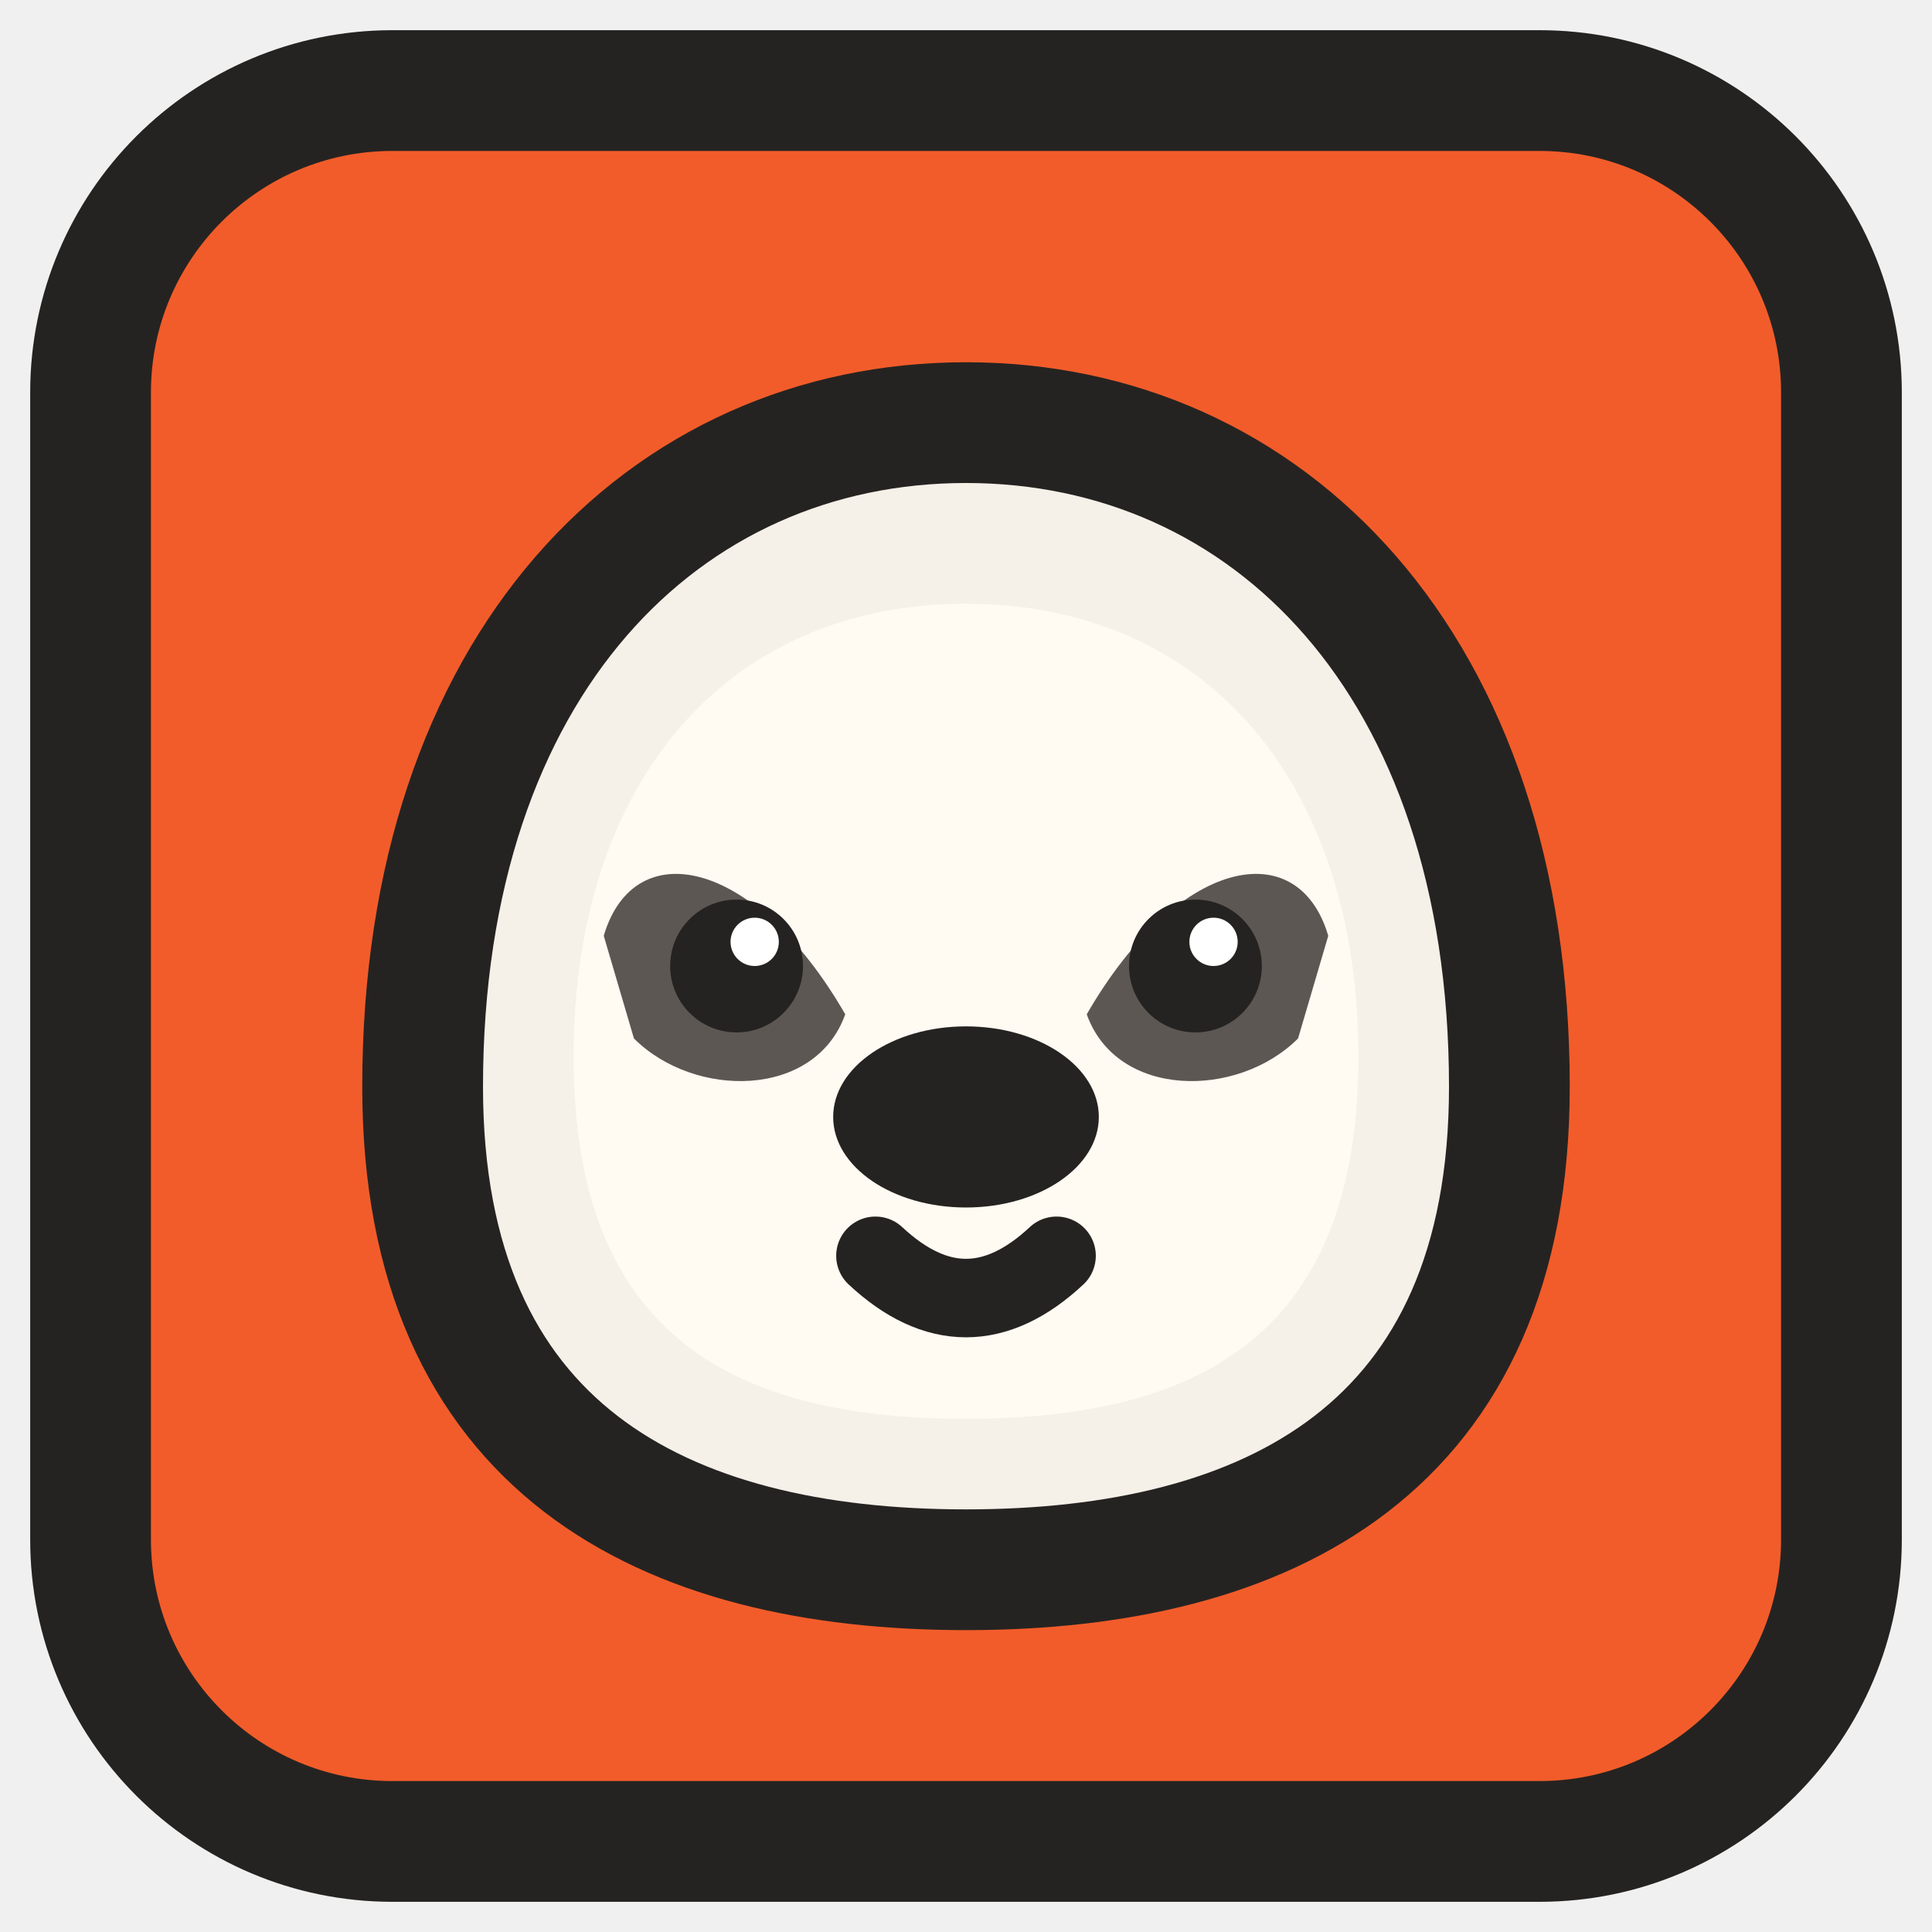
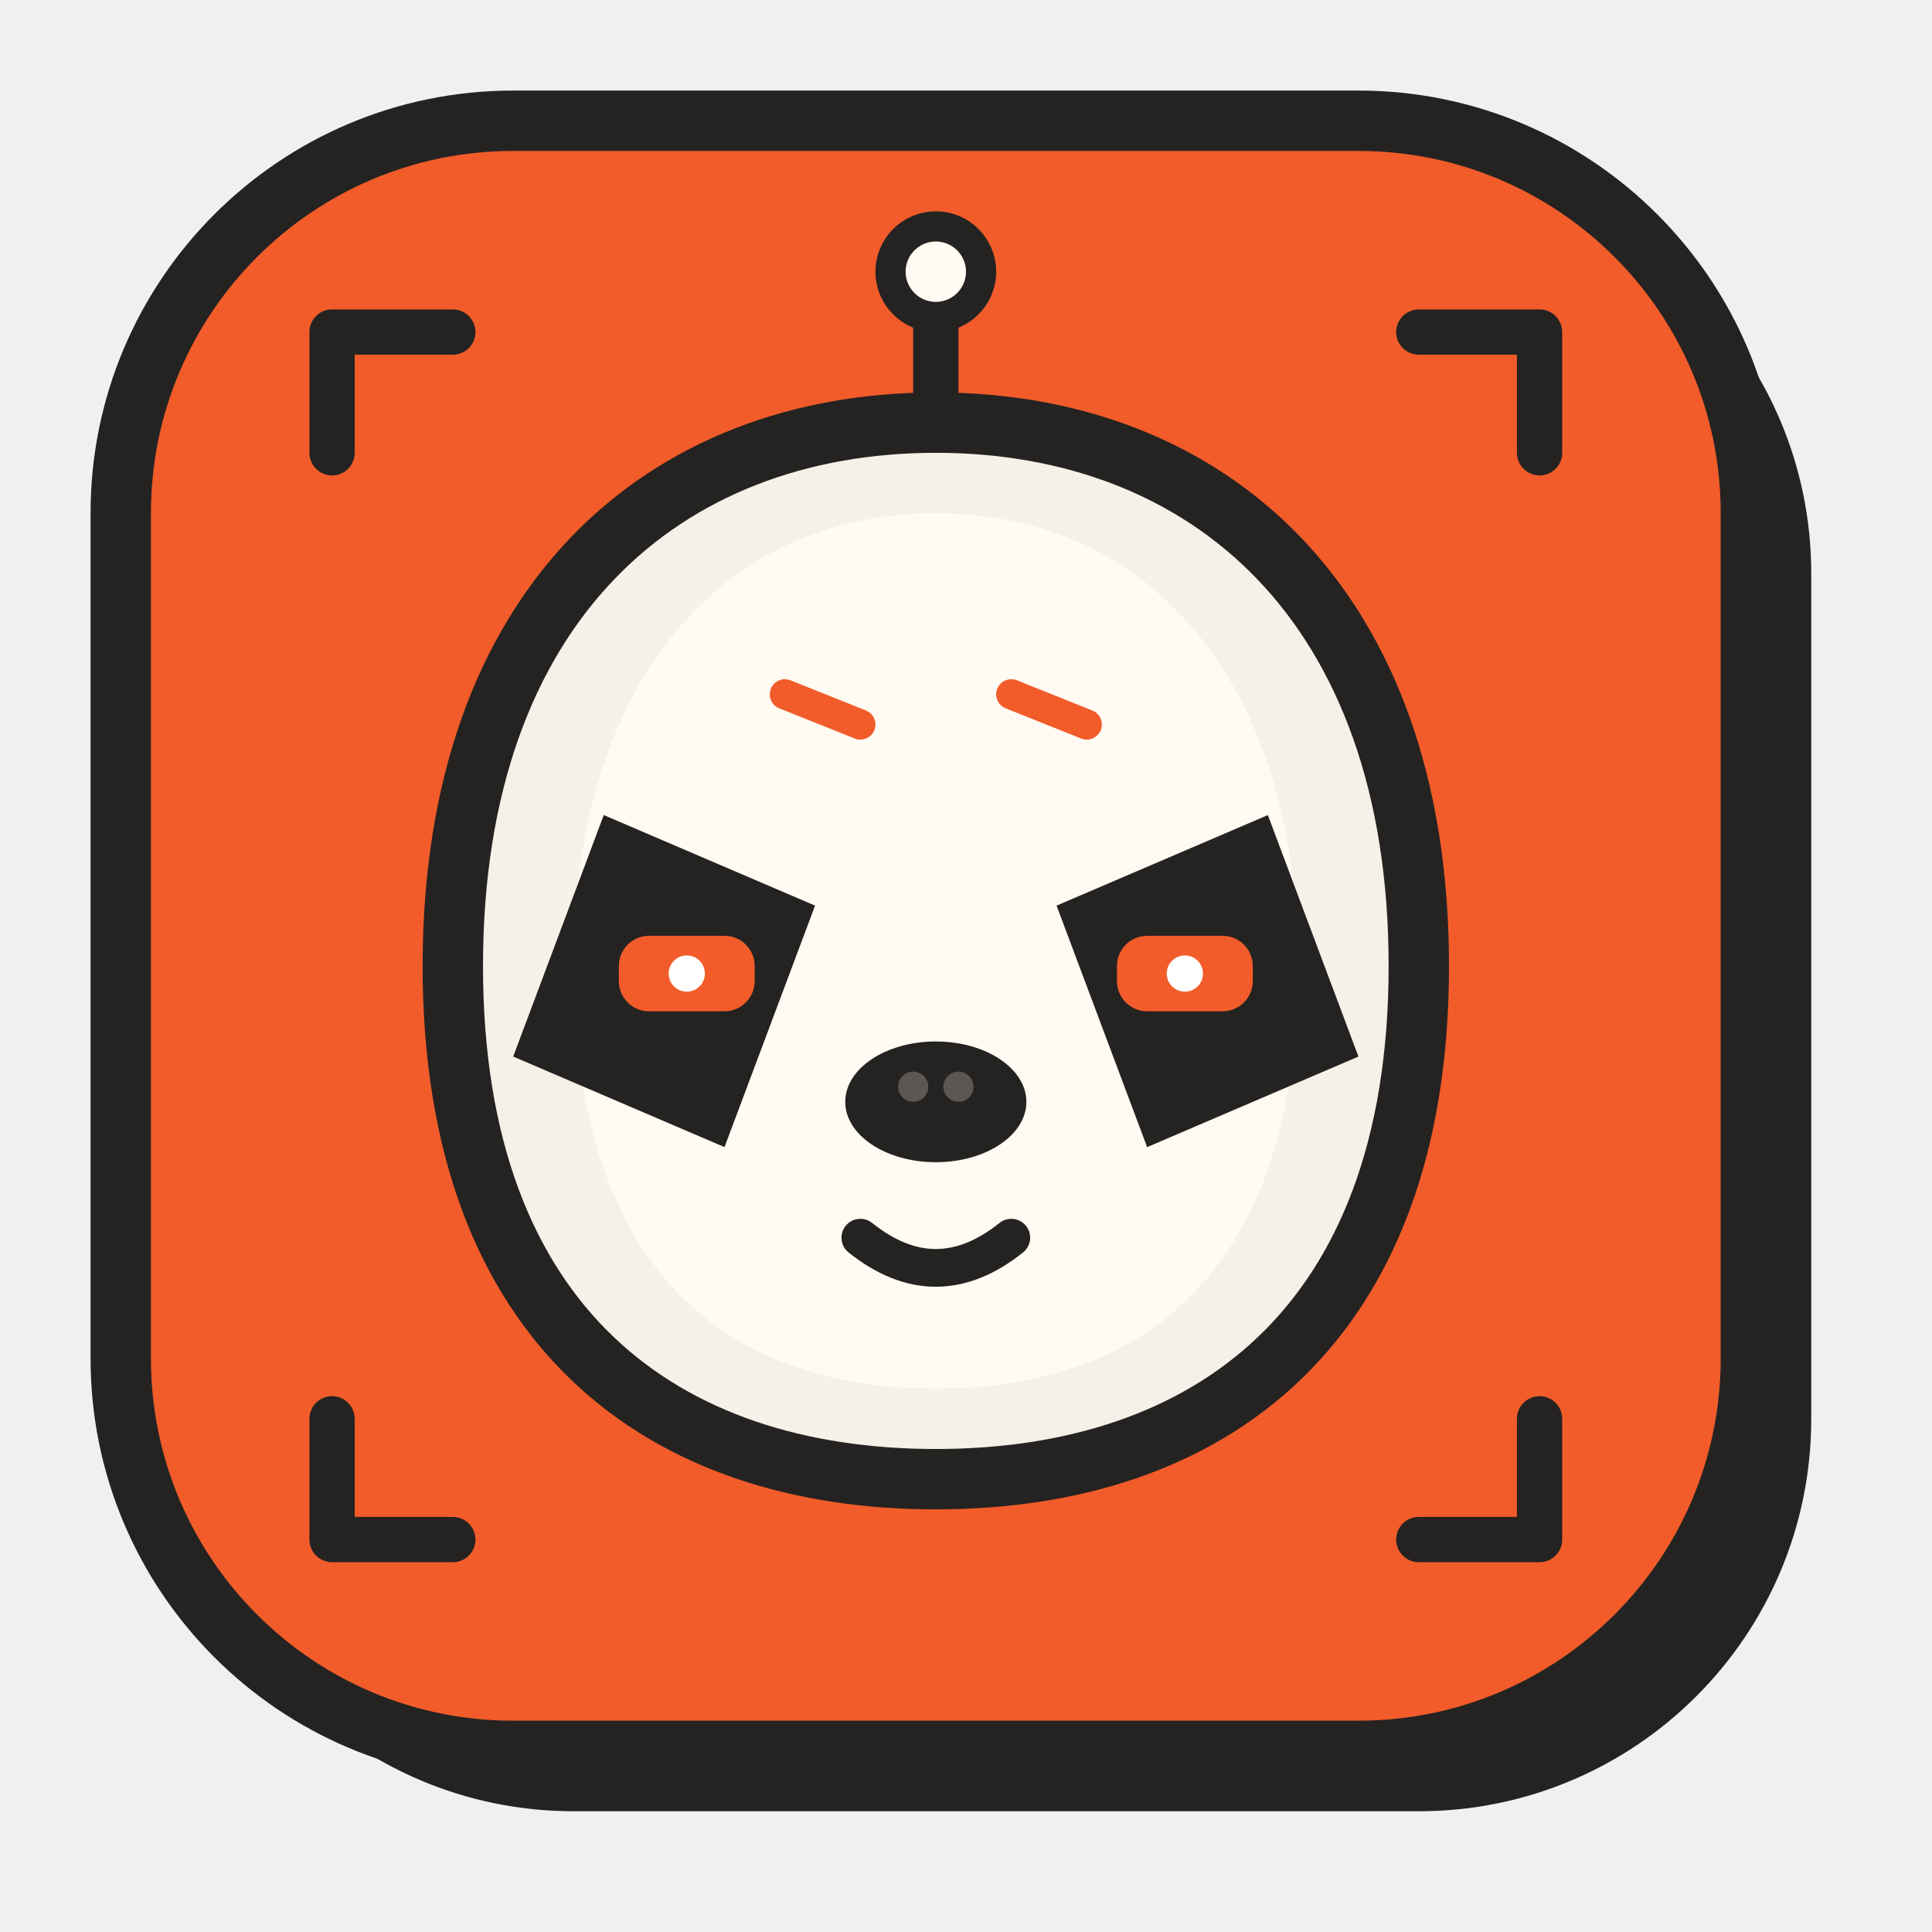
- <svg xmlns="http://www.w3.org/2000/svg" viewBox="0 0 32 32" width="32" height="32">
-   <rect x="1.5" y="1.5" width="29" height="29" rx="5" fill="#f25c2a" stroke="#252321" stroke-width="2" />
-   <path d="M7 18 C7 11 11 7 16 7 C21 7 25 11 25 18 C25 24 21 26 16 26 C11 26 7 24 7 18 Z" fill="#f5f0e8" stroke="#252321" stroke-width="2" stroke-linejoin="round" />
-   <path d="M9.5 17.5 C9.5 13 12 10 16 10 C20 10 22.5 13 22.5 17.5 C22.5 22 20 23.5 16 23.5 C12 23.5 9.5 22 9.5 17.5 Z" fill="#fffaf2" />
-   <path d="M10 15.5 C10.5 13.8 12.5 14.2 14 16.8 C13.5 18.2 11.5 18.2 10.5 17.2 Z" fill="#5c5752" />
-   <path d="M22 15.5 C21.5 13.8 19.5 14.2 18 16.8 C18.5 18.2 20.5 18.2 21.5 17.2 Z" fill="#5c5752" />
-   <circle cx="12.2" cy="16" r="1.1" fill="#252321" />
-   <circle cx="19.8" cy="16" r="1.1" fill="#252321" />
-   <circle cx="12.5" cy="15.6" r="0.4" fill="#ffffff" />
-   <circle cx="20.1" cy="15.6" r="0.4" fill="#ffffff" />
-   <ellipse cx="16" cy="18.5" rx="2.2" ry="1.5" fill="#252321" />
-   <path d="M14.5 20.8 Q16 22.2 17.5 20.8" fill="none" stroke="#252321" stroke-width="1.3" stroke-linecap="round" />
+ <svg xmlns="http://www.w3.org/2000/svg" viewBox="0 0 128 128" width="128" height="128" fill="none">
+   <rect x="12" y="12" width="108" height="108" rx="26" fill="#252321" />
+   <rect x="8" y="8" width="108" height="108" rx="26" fill="#f25c2a" stroke="#252321" stroke-width="4" />
+   <path d="M22 30 L22 22 L30 22" stroke="#252321" stroke-width="3" stroke-linecap="round" stroke-linejoin="round" />
+   <path d="M102 30 L102 22 L94 22" stroke="#252321" stroke-width="3" stroke-linecap="round" stroke-linejoin="round" />
+   <path d="M22 94 L22 102 L30 102" stroke="#252321" stroke-width="3" stroke-linecap="round" stroke-linejoin="round" />
+   <path d="M102 94 L102 102 L94 102" stroke="#252321" stroke-width="3" stroke-linecap="round" stroke-linejoin="round" />
+   <line x1="62" y1="28" x2="62" y2="18" stroke="#252321" stroke-width="3" stroke-linecap="round" />
+   <circle cx="62" cy="18" r="3" fill="#fffaf2" stroke="#252321" stroke-width="2" />
+   <path d="M30 64 C30 40 44 28 62 28 C80 28 94 40 94 64 C94 88 80 98 62 98 C44 98 30 88 30 64 Z" fill="#f5f0e8" stroke="#252321" stroke-width="4" />
+   <path d="M38 64 C38 45 48 34 62 34 C76 34 86 45 86 64 C86 84 76 92 62 92 C48 92 38 84 38 64 Z" fill="#fffaf2" />
+   <polygon points="40,54 54,60 48,76 34,70" fill="#252321" />
+   <polygon points="84,54 70,60 76,76 90,70" fill="#252321" />
+   <rect x="41" y="62" width="9" height="5" rx="2" fill="#f25c2a" />
+   <circle cx="45.5" cy="64.5" r="1.2" fill="#ffffff" />
+   <rect x="74" y="62" width="9" height="5" rx="2" fill="#f25c2a" />
+   <circle cx="78.5" cy="64.5" r="1.2" fill="#ffffff" />
+   <ellipse cx="62" cy="73" rx="6" ry="4" fill="#252321" />
+   <circle cx="60.5" cy="72" r="1" fill="#5c5752" />
+   <circle cx="63.5" cy="72" r="1" fill="#5c5752" />
+   <path d="M57 82 Q62 86 67 82" stroke="#252321" stroke-width="2.5" stroke-linecap="round" fill="none" />
+   <line x1="52" y1="46" x2="57" y2="48" stroke="#f25c2a" stroke-width="2" stroke-linecap="round" />
+   <line x1="72" y1="48" x2="67" y2="46" stroke="#f25c2a" stroke-width="2" stroke-linecap="round" />
</svg>
